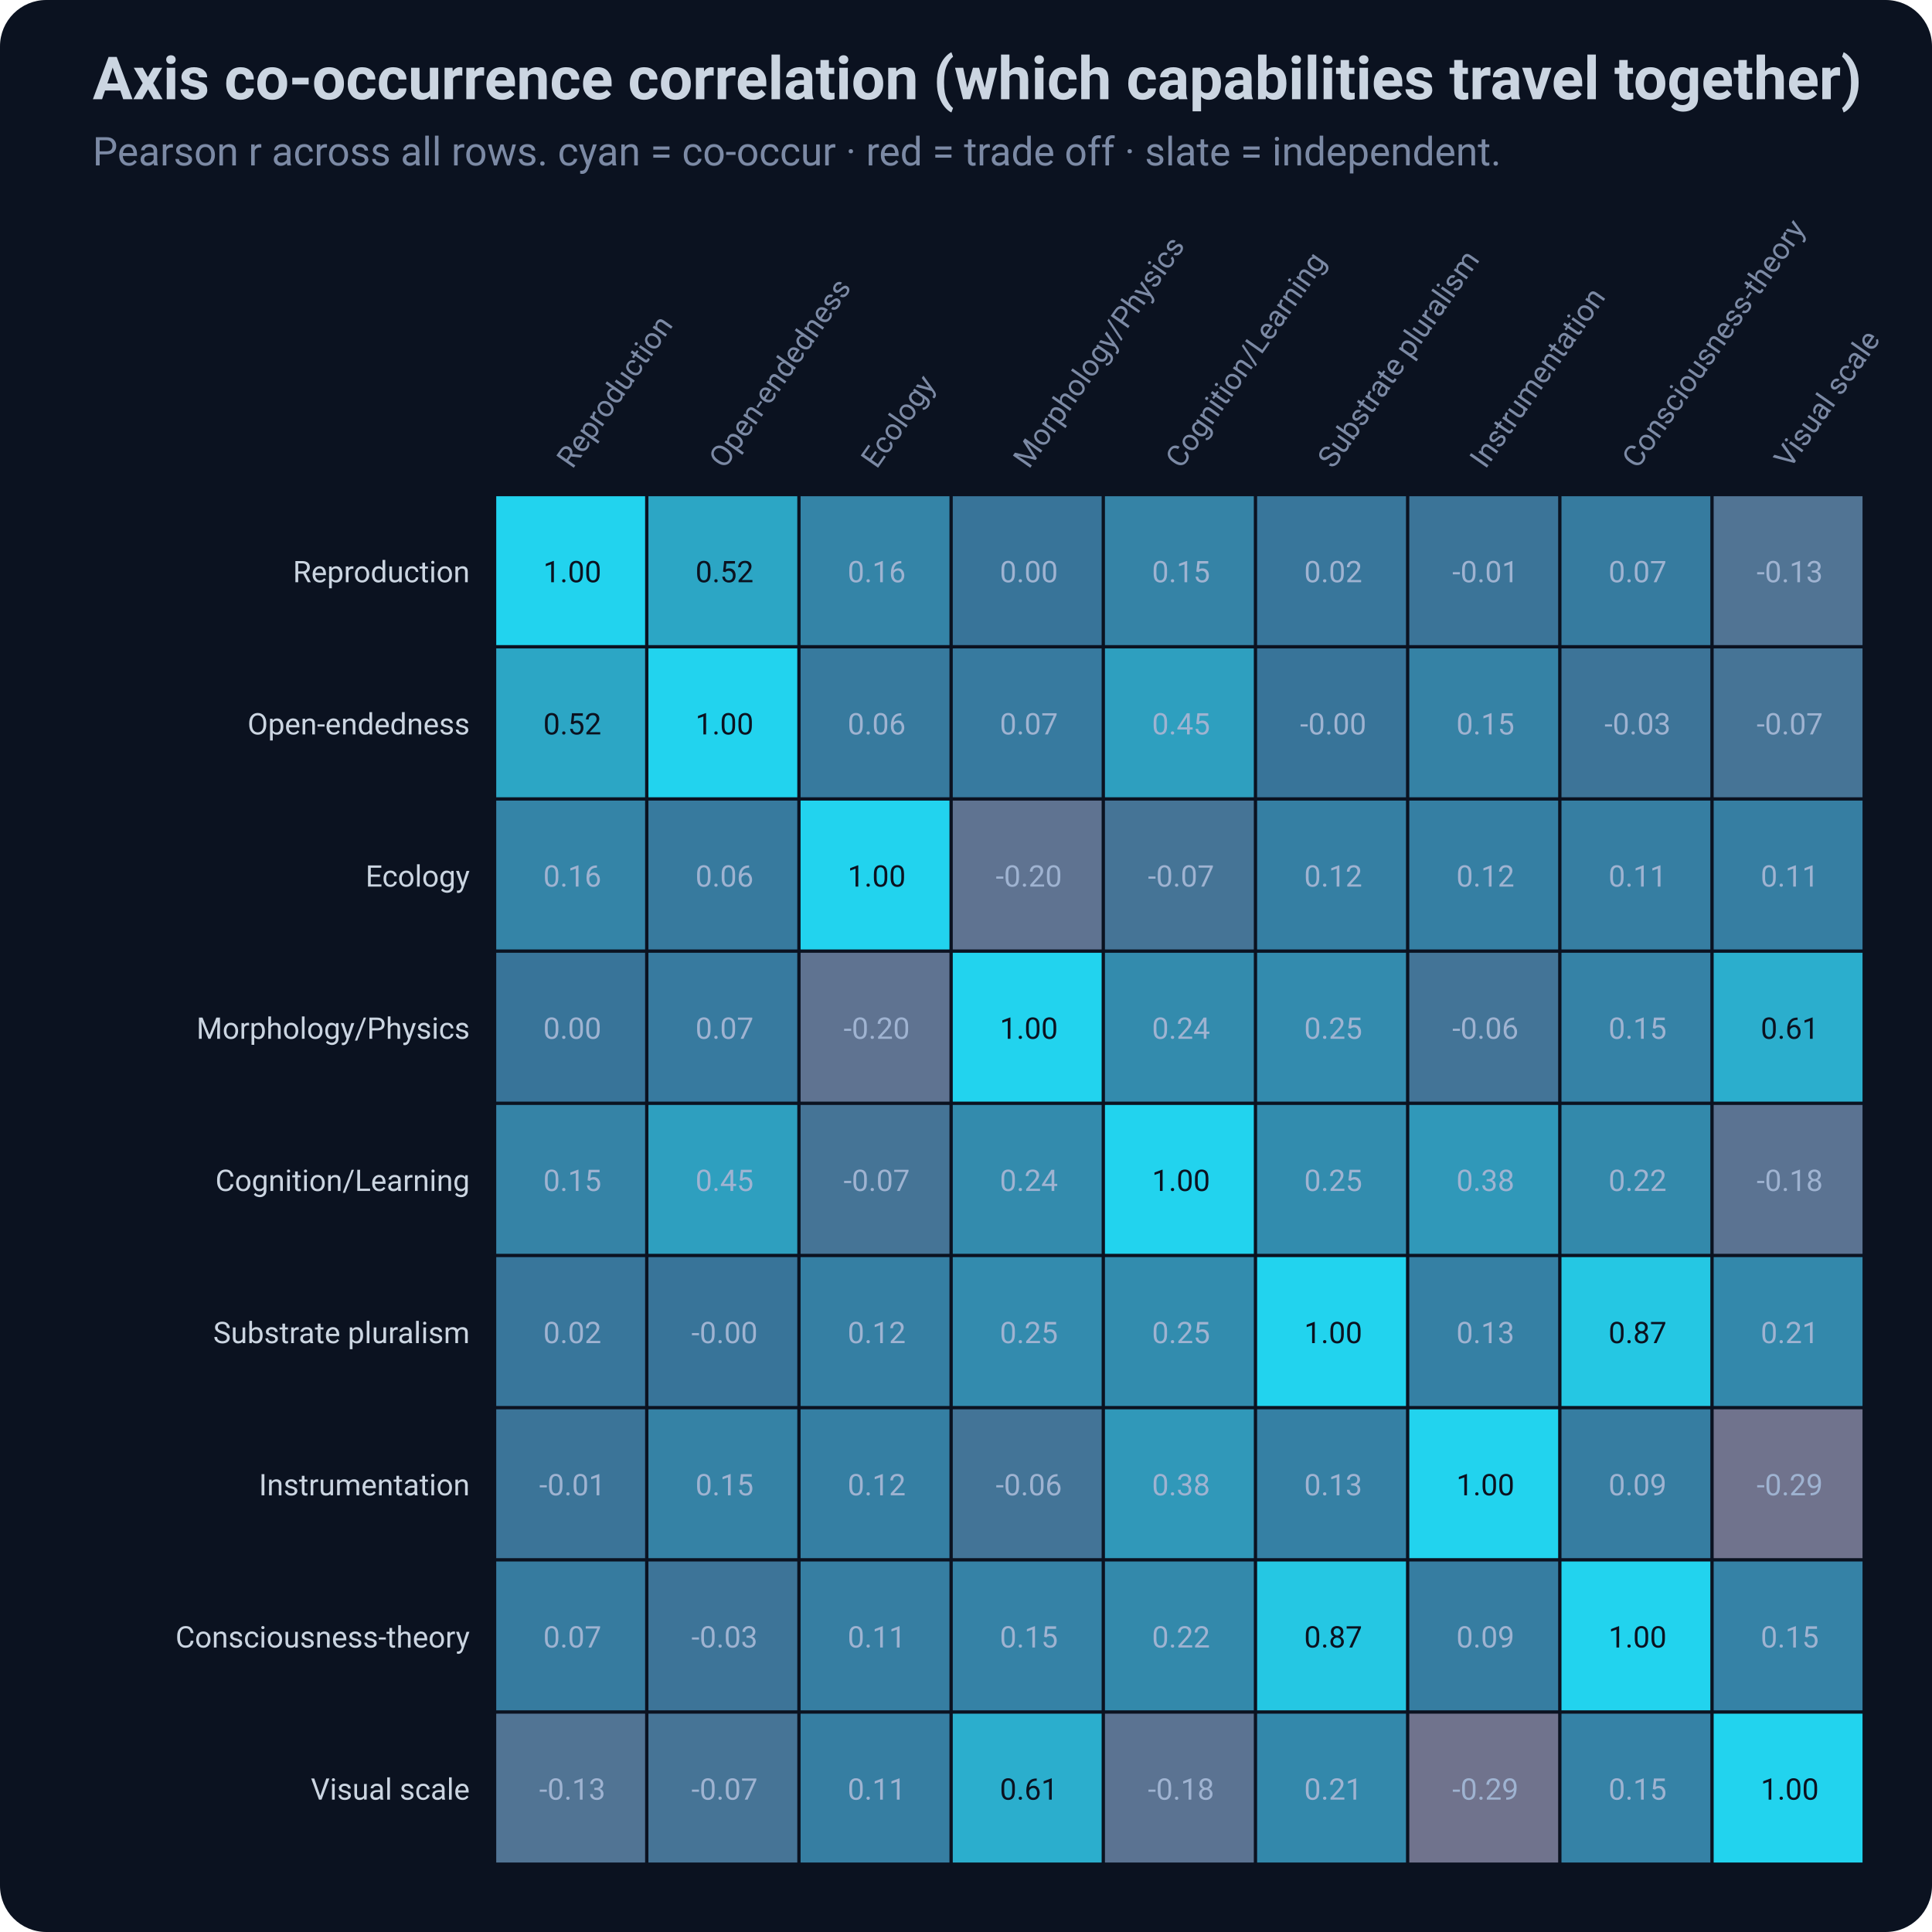
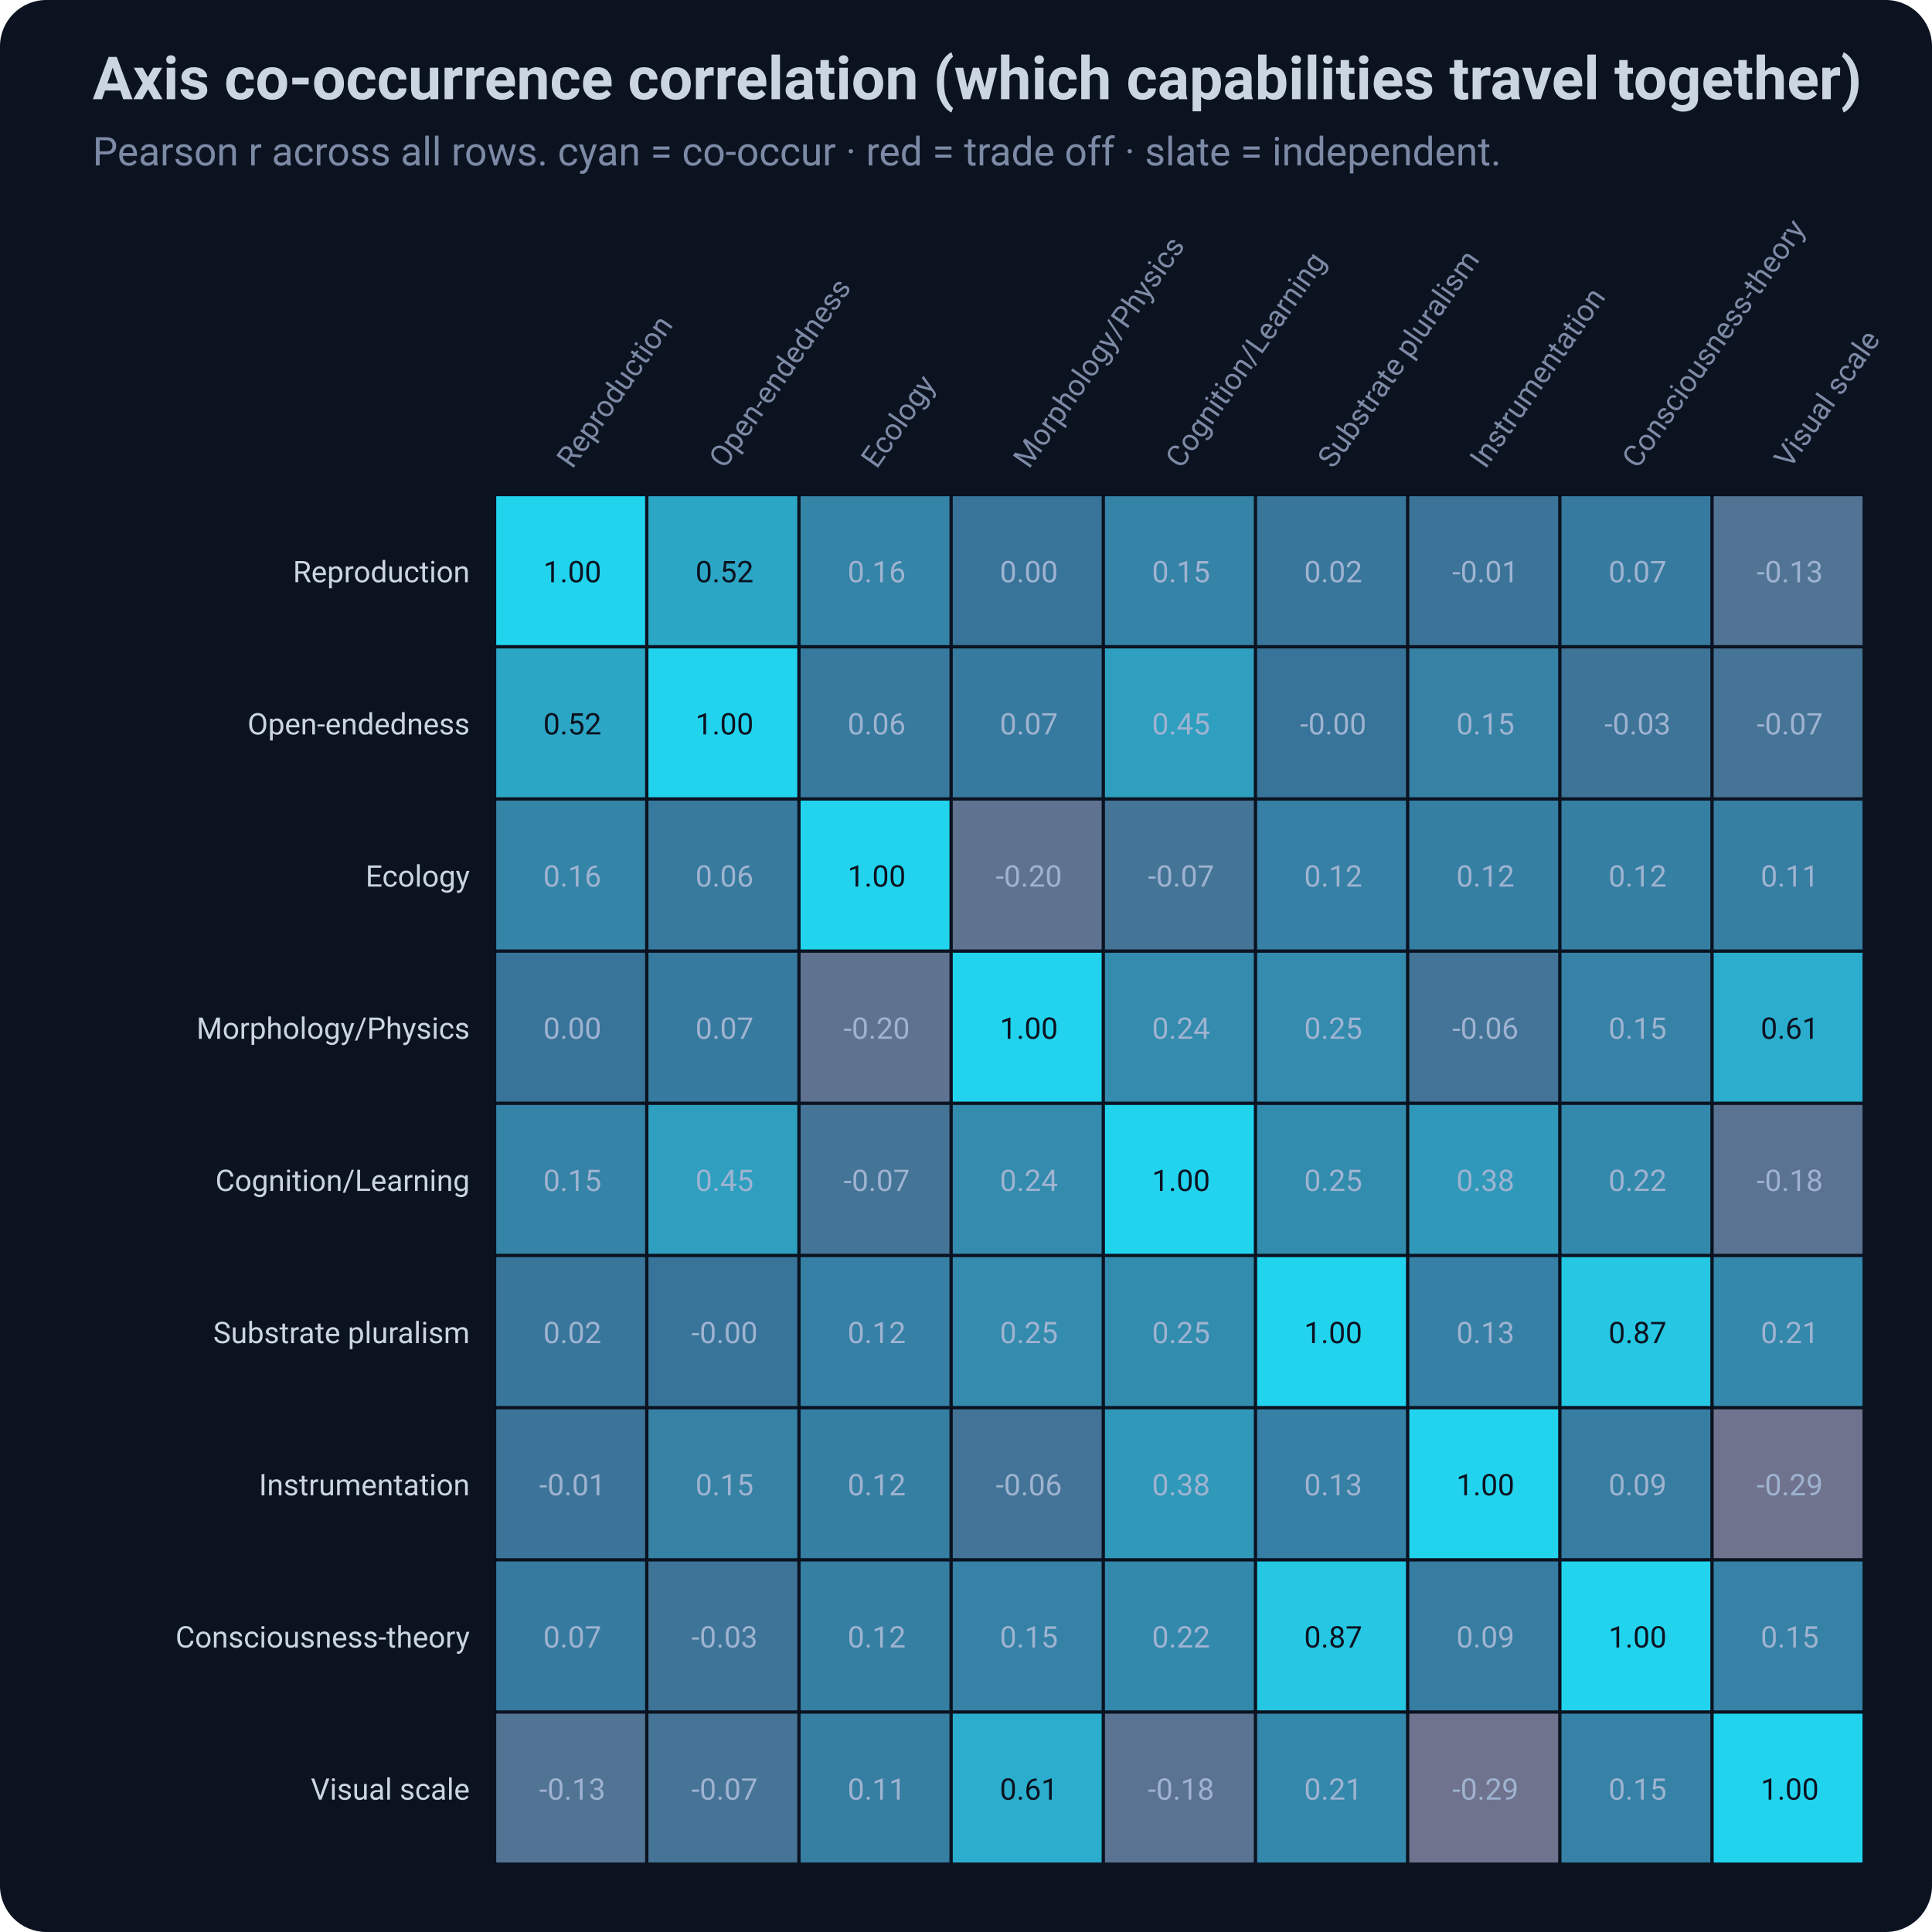
<svg xmlns="http://www.w3.org/2000/svg" viewBox="0 0 584 584" font-family="ui-sans-serif,system-ui,Segoe UI,Roboto,sans-serif" role="img" aria-label="Axis correlation">
  <rect width="584" height="584" rx="14" fill="#0b1220" />
  <text x="28" y="30" fill="#cbd5e1" font-size="18" font-weight="700">Axis co-occurrence correlation (which capabilities travel together)</text>
  <text x="28" y="50" fill="#7c8aa5" font-size="12">Pearson r across all rows. cyan = co-occur · red = trade off · slate = independent.</text>
  <text x="142" y="176" fill="#cbd5e1" font-size="9" text-anchor="end">Reproduction</text>
  <text x="173" y="142" fill="#7c8aa5" font-size="9" transform="rotate(-55 173 142)">Reproduction</text>
  <text x="142" y="222" fill="#cbd5e1" font-size="9" text-anchor="end">Open-endedness</text>
  <text x="219" y="142" fill="#7c8aa5" font-size="9" transform="rotate(-55 219 142)">Open-endedness</text>
  <text x="142" y="268" fill="#cbd5e1" font-size="9" text-anchor="end">Ecology</text>
  <text x="265" y="142" fill="#7c8aa5" font-size="9" transform="rotate(-55 265 142)">Ecology</text>
  <text x="142" y="314" fill="#cbd5e1" font-size="9" text-anchor="end">Morphology/Physics</text>
  <text x="311" y="142" fill="#7c8aa5" font-size="9" transform="rotate(-55 311 142)">Morphology/Physics</text>
  <text x="142" y="360" fill="#cbd5e1" font-size="9" text-anchor="end">Cognition/Learning</text>
  <text x="357" y="142" fill="#7c8aa5" font-size="9" transform="rotate(-55 357 142)">Cognition/Learning</text>
  <text x="142" y="406" fill="#cbd5e1" font-size="9" text-anchor="end">Substrate pluralism</text>
  <text x="403" y="142" fill="#7c8aa5" font-size="9" transform="rotate(-55 403 142)">Substrate pluralism</text>
  <text x="142" y="452" fill="#cbd5e1" font-size="9" text-anchor="end">Instrumentation</text>
  <text x="449" y="142" fill="#7c8aa5" font-size="9" transform="rotate(-55 449 142)">Instrumentation</text>
  <text x="142" y="498" fill="#cbd5e1" font-size="9" text-anchor="end">Consciousness-theory</text>
  <text x="495" y="142" fill="#7c8aa5" font-size="9" transform="rotate(-55 495 142)">Consciousness-theory</text>
  <text x="142" y="544" fill="#cbd5e1" font-size="9" text-anchor="end">Visual scale</text>
  <text x="541" y="142" fill="#7c8aa5" font-size="9" transform="rotate(-55 541 142)">Visual scale</text>
  <rect x="150" y="150" width="45" height="45" fill="rgb(34,211,238)" />
  <text x="173" y="176" fill="#0b1220" font-size="9" text-anchor="middle">1.00</text>
  <rect x="196" y="150" width="45" height="45" fill="rgb(44,166,197)" />
  <text x="219" y="176" fill="#0b1220" font-size="9" text-anchor="middle">0.52</text>
  <rect x="242" y="150" width="45" height="45" fill="rgb(52,132,167)" />
  <text x="265" y="176" fill="#9fb3d1" font-size="9" text-anchor="middle">0.16</text>
  <rect x="288" y="150" width="45" height="45" fill="rgb(56,116,153)" />
  <text x="311" y="176" fill="#9fb3d1" font-size="9" text-anchor="middle">0.00</text>
  <rect x="334" y="150" width="45" height="45" fill="rgb(53,131,166)" />
  <text x="357" y="176" fill="#9fb3d1" font-size="9" text-anchor="middle">0.15</text>
  <rect x="380" y="150" width="45" height="45" fill="rgb(56,118,155)" />
  <text x="403" y="176" fill="#9fb3d1" font-size="9" text-anchor="middle">0.02</text>
  <rect x="426" y="150" width="45" height="45" fill="rgb(59,116,152)" />
  <text x="449" y="176" fill="#9fb3d1" font-size="9" text-anchor="middle">-0.01</text>
  <rect x="472" y="150" width="45" height="45" fill="rgb(54,123,159)" />
  <text x="495" y="176" fill="#9fb3d1" font-size="9" text-anchor="middle">0.07</text>
  <rect x="518" y="150" width="45" height="45" fill="rgb(81,116,148)" />
  <text x="541" y="176" fill="#9fb3d1" font-size="9" text-anchor="middle">-0.13</text>
  <rect x="150" y="196" width="45" height="45" fill="rgb(44,166,197)" />
  <text x="173" y="222" fill="#0b1220" font-size="9" text-anchor="middle">0.52</text>
  <rect x="196" y="196" width="45" height="45" fill="rgb(34,211,238)" />
  <text x="219" y="222" fill="#0b1220" font-size="9" text-anchor="middle">1.00</text>
  <rect x="242" y="196" width="45" height="45" fill="rgb(55,122,158)" />
  <text x="265" y="222" fill="#9fb3d1" font-size="9" text-anchor="middle">0.06</text>
  <rect x="288" y="196" width="45" height="45" fill="rgb(55,122,159)" />
  <text x="311" y="222" fill="#9fb3d1" font-size="9" text-anchor="middle">0.07</text>
  <rect x="334" y="196" width="45" height="45" fill="rgb(46,159,191)" />
  <text x="357" y="222" fill="#9fb3d1" font-size="9" text-anchor="middle">0.45</text>
  <rect x="380" y="196" width="45" height="45" fill="rgb(56,116,153)" />
  <text x="403" y="222" fill="#9fb3d1" font-size="9" text-anchor="middle">-0.00</text>
  <rect x="426" y="196" width="45" height="45" fill="rgb(53,130,165)" />
  <text x="449" y="222" fill="#9fb3d1" font-size="9" text-anchor="middle">0.15</text>
  <rect x="472" y="196" width="45" height="45" fill="rgb(61,116,152)" />
  <text x="495" y="222" fill="#9fb3d1" font-size="9" text-anchor="middle">-0.03</text>
  <rect x="518" y="196" width="45" height="45" fill="rgb(70,116,150)" />
  <text x="541" y="222" fill="#9fb3d1" font-size="9" text-anchor="middle">-0.07</text>
  <rect x="150" y="242" width="45" height="45" fill="rgb(52,132,167)" />
  <text x="173" y="268" fill="#9fb3d1" font-size="9" text-anchor="middle">0.16</text>
  <rect x="196" y="242" width="45" height="45" fill="rgb(55,122,158)" />
  <text x="219" y="268" fill="#9fb3d1" font-size="9" text-anchor="middle">0.06</text>
  <rect x="242" y="242" width="45" height="45" fill="rgb(34,211,238)" />
  <text x="265" y="268" fill="#0b1220" font-size="9" text-anchor="middle">1.00</text>
  <rect x="288" y="242" width="45" height="45" fill="rgb(95,115,145)" />
  <text x="311" y="268" fill="#9fb3d1" font-size="9" text-anchor="middle">-0.20</text>
-   <rect x="334" y="242" width="45" height="45" fill="rgb(69,116,150)" />
+   <rect x="334" y="242" width="45" height="45" fill="rgb(68,116,150)" />
  <text x="357" y="268" fill="#9fb3d1" font-size="9" text-anchor="middle">-0.07</text>
-   <rect x="380" y="242" width="45" height="45" fill="rgb(53,127,163)" />
+   <rect x="380" y="242" width="45" height="45" fill="rgb(53,128,164)" />
  <text x="403" y="268" fill="#9fb3d1" font-size="9" text-anchor="middle">0.12</text>
  <rect x="426" y="242" width="45" height="45" fill="rgb(53,127,163)" />
  <text x="449" y="268" fill="#9fb3d1" font-size="9" text-anchor="middle">0.12</text>
-   <rect x="472" y="242" width="45" height="45" fill="rgb(54,126,162)" />
-   <text x="495" y="268" fill="#9fb3d1" font-size="9" text-anchor="middle">0.11</text>
+   <rect x="472" y="242" width="45" height="45" fill="rgb(53,127,163)" />
+   <text x="495" y="268" fill="#9fb3d1" font-size="9" text-anchor="middle">0.12</text>
  <rect x="518" y="242" width="45" height="45" fill="rgb(54,126,162)" />
  <text x="541" y="268" fill="#9fb3d1" font-size="9" text-anchor="middle">0.11</text>
  <rect x="150" y="288" width="45" height="45" fill="rgb(56,116,153)" />
  <text x="173" y="314" fill="#9fb3d1" font-size="9" text-anchor="middle">0.00</text>
  <rect x="196" y="288" width="45" height="45" fill="rgb(55,122,159)" />
  <text x="219" y="314" fill="#9fb3d1" font-size="9" text-anchor="middle">0.07</text>
  <rect x="242" y="288" width="45" height="45" fill="rgb(95,115,145)" />
  <text x="265" y="314" fill="#9fb3d1" font-size="9" text-anchor="middle">-0.20</text>
  <rect x="288" y="288" width="45" height="45" fill="rgb(34,211,238)" />
  <text x="311" y="314" fill="#0b1220" font-size="9" text-anchor="middle">1.00</text>
  <rect x="334" y="288" width="45" height="45" fill="rgb(51,139,173)" />
  <text x="357" y="314" fill="#9fb3d1" font-size="9" text-anchor="middle">0.24</text>
  <rect x="380" y="288" width="45" height="45" fill="rgb(51,139,174)" />
  <text x="403" y="314" fill="#9fb3d1" font-size="9" text-anchor="middle">0.25</text>
  <rect x="426" y="288" width="45" height="45" fill="rgb(67,116,151)" />
  <text x="449" y="314" fill="#9fb3d1" font-size="9" text-anchor="middle">-0.06</text>
  <rect x="472" y="288" width="45" height="45" fill="rgb(53,130,166)" />
  <text x="495" y="314" fill="#9fb3d1" font-size="9" text-anchor="middle">0.15</text>
  <rect x="518" y="288" width="45" height="45" fill="rgb(43,174,205)" />
  <text x="541" y="314" fill="#0b1220" font-size="9" text-anchor="middle">0.61</text>
  <rect x="150" y="334" width="45" height="45" fill="rgb(53,131,166)" />
  <text x="173" y="360" fill="#9fb3d1" font-size="9" text-anchor="middle">0.15</text>
  <rect x="196" y="334" width="45" height="45" fill="rgb(46,159,191)" />
  <text x="219" y="360" fill="#9fb3d1" font-size="9" text-anchor="middle">0.45</text>
-   <rect x="242" y="334" width="45" height="45" fill="rgb(69,116,150)" />
+   <rect x="242" y="334" width="45" height="45" fill="rgb(68,116,150)" />
  <text x="265" y="360" fill="#9fb3d1" font-size="9" text-anchor="middle">-0.07</text>
  <rect x="288" y="334" width="45" height="45" fill="rgb(51,139,173)" />
  <text x="311" y="360" fill="#9fb3d1" font-size="9" text-anchor="middle">0.24</text>
  <rect x="334" y="334" width="45" height="45" fill="rgb(34,211,238)" />
  <text x="357" y="360" fill="#0b1220" font-size="9" text-anchor="middle">1.00</text>
  <rect x="380" y="334" width="45" height="45" fill="rgb(50,140,174)" />
  <text x="403" y="360" fill="#9fb3d1" font-size="9" text-anchor="middle">0.25</text>
  <rect x="426" y="334" width="45" height="45" fill="rgb(48,152,185)" />
  <text x="449" y="360" fill="#9fb3d1" font-size="9" text-anchor="middle">0.38</text>
  <rect x="472" y="334" width="45" height="45" fill="rgb(51,137,171)" />
  <text x="495" y="360" fill="#9fb3d1" font-size="9" text-anchor="middle">0.22</text>
  <rect x="518" y="334" width="45" height="45" fill="rgb(91,115,146)" />
  <text x="541" y="360" fill="#9fb3d1" font-size="9" text-anchor="middle">-0.18</text>
  <rect x="150" y="380" width="45" height="45" fill="rgb(56,118,155)" />
  <text x="173" y="406" fill="#9fb3d1" font-size="9" text-anchor="middle">0.02</text>
  <rect x="196" y="380" width="45" height="45" fill="rgb(56,116,153)" />
  <text x="219" y="406" fill="#9fb3d1" font-size="9" text-anchor="middle">-0.00</text>
-   <rect x="242" y="380" width="45" height="45" fill="rgb(53,127,163)" />
+   <rect x="242" y="380" width="45" height="45" fill="rgb(53,128,164)" />
  <text x="265" y="406" fill="#9fb3d1" font-size="9" text-anchor="middle">0.12</text>
  <rect x="288" y="380" width="45" height="45" fill="rgb(51,139,174)" />
  <text x="311" y="406" fill="#9fb3d1" font-size="9" text-anchor="middle">0.25</text>
  <rect x="334" y="380" width="45" height="45" fill="rgb(50,140,174)" />
  <text x="357" y="406" fill="#9fb3d1" font-size="9" text-anchor="middle">0.25</text>
  <rect x="380" y="380" width="45" height="45" fill="rgb(34,211,238)" />
  <text x="403" y="406" fill="#0b1220" font-size="9" text-anchor="middle">1.00</text>
  <rect x="426" y="380" width="45" height="45" fill="rgb(53,128,164)" />
  <text x="449" y="406" fill="#9fb3d1" font-size="9" text-anchor="middle">0.13</text>
  <rect x="472" y="380" width="45" height="45" fill="rgb(37,199,227)" />
  <text x="495" y="406" fill="#0b1220" font-size="9" text-anchor="middle">0.87</text>
  <rect x="518" y="380" width="45" height="45" fill="rgb(51,136,171)" />
  <text x="541" y="406" fill="#9fb3d1" font-size="9" text-anchor="middle">0.21</text>
  <rect x="150" y="426" width="45" height="45" fill="rgb(59,116,152)" />
  <text x="173" y="452" fill="#9fb3d1" font-size="9" text-anchor="middle">-0.01</text>
  <rect x="196" y="426" width="45" height="45" fill="rgb(53,130,165)" />
  <text x="219" y="452" fill="#9fb3d1" font-size="9" text-anchor="middle">0.15</text>
  <rect x="242" y="426" width="45" height="45" fill="rgb(53,127,163)" />
  <text x="265" y="452" fill="#9fb3d1" font-size="9" text-anchor="middle">0.12</text>
  <rect x="288" y="426" width="45" height="45" fill="rgb(67,116,151)" />
  <text x="311" y="452" fill="#9fb3d1" font-size="9" text-anchor="middle">-0.06</text>
  <rect x="334" y="426" width="45" height="45" fill="rgb(48,152,185)" />
  <text x="357" y="452" fill="#9fb3d1" font-size="9" text-anchor="middle">0.38</text>
  <rect x="380" y="426" width="45" height="45" fill="rgb(53,128,164)" />
  <text x="403" y="452" fill="#9fb3d1" font-size="9" text-anchor="middle">0.13</text>
  <rect x="426" y="426" width="45" height="45" fill="rgb(34,211,238)" />
  <text x="449" y="452" fill="#0b1220" font-size="9" text-anchor="middle">1.00</text>
  <rect x="472" y="426" width="45" height="45" fill="rgb(54,125,161)" />
  <text x="495" y="452" fill="#9fb3d1" font-size="9" text-anchor="middle">0.09</text>
  <rect x="518" y="426" width="45" height="45" fill="rgb(112,115,141)" />
  <text x="541" y="452" fill="#9fb3d1" font-size="9" text-anchor="middle">-0.29</text>
  <rect x="150" y="472" width="45" height="45" fill="rgb(54,123,159)" />
  <text x="173" y="498" fill="#9fb3d1" font-size="9" text-anchor="middle">0.07</text>
  <rect x="196" y="472" width="45" height="45" fill="rgb(61,116,152)" />
  <text x="219" y="498" fill="#9fb3d1" font-size="9" text-anchor="middle">-0.03</text>
-   <rect x="242" y="472" width="45" height="45" fill="rgb(54,126,162)" />
-   <text x="265" y="498" fill="#9fb3d1" font-size="9" text-anchor="middle">0.11</text>
+   <rect x="242" y="472" width="45" height="45" fill="rgb(53,127,163)" />
+   <text x="265" y="498" fill="#9fb3d1" font-size="9" text-anchor="middle">0.12</text>
  <rect x="288" y="472" width="45" height="45" fill="rgb(53,130,166)" />
  <text x="311" y="498" fill="#9fb3d1" font-size="9" text-anchor="middle">0.15</text>
  <rect x="334" y="472" width="45" height="45" fill="rgb(51,137,171)" />
  <text x="357" y="498" fill="#9fb3d1" font-size="9" text-anchor="middle">0.22</text>
  <rect x="380" y="472" width="45" height="45" fill="rgb(37,199,227)" />
  <text x="403" y="498" fill="#0b1220" font-size="9" text-anchor="middle">0.87</text>
  <rect x="426" y="472" width="45" height="45" fill="rgb(54,125,161)" />
  <text x="449" y="498" fill="#9fb3d1" font-size="9" text-anchor="middle">0.09</text>
  <rect x="472" y="472" width="45" height="45" fill="rgb(34,211,238)" />
  <text x="495" y="498" fill="#0b1220" font-size="9" text-anchor="middle">1.00</text>
  <rect x="518" y="472" width="45" height="45" fill="rgb(53,130,166)" />
  <text x="541" y="498" fill="#9fb3d1" font-size="9" text-anchor="middle">0.15</text>
  <rect x="150" y="518" width="45" height="45" fill="rgb(81,116,148)" />
  <text x="173" y="544" fill="#9fb3d1" font-size="9" text-anchor="middle">-0.13</text>
  <rect x="196" y="518" width="45" height="45" fill="rgb(70,116,150)" />
  <text x="219" y="544" fill="#9fb3d1" font-size="9" text-anchor="middle">-0.07</text>
  <rect x="242" y="518" width="45" height="45" fill="rgb(54,126,162)" />
  <text x="265" y="544" fill="#9fb3d1" font-size="9" text-anchor="middle">0.11</text>
  <rect x="288" y="518" width="45" height="45" fill="rgb(43,174,205)" />
  <text x="311" y="544" fill="#0b1220" font-size="9" text-anchor="middle">0.61</text>
  <rect x="334" y="518" width="45" height="45" fill="rgb(91,115,146)" />
  <text x="357" y="544" fill="#9fb3d1" font-size="9" text-anchor="middle">-0.18</text>
  <rect x="380" y="518" width="45" height="45" fill="rgb(51,136,171)" />
  <text x="403" y="544" fill="#9fb3d1" font-size="9" text-anchor="middle">0.21</text>
  <rect x="426" y="518" width="45" height="45" fill="rgb(112,115,141)" />
  <text x="449" y="544" fill="#9fb3d1" font-size="9" text-anchor="middle">-0.29</text>
  <rect x="472" y="518" width="45" height="45" fill="rgb(53,130,166)" />
  <text x="495" y="544" fill="#9fb3d1" font-size="9" text-anchor="middle">0.15</text>
  <rect x="518" y="518" width="45" height="45" fill="rgb(34,211,238)" />
  <text x="541" y="544" fill="#0b1220" font-size="9" text-anchor="middle">1.00</text>
</svg>
